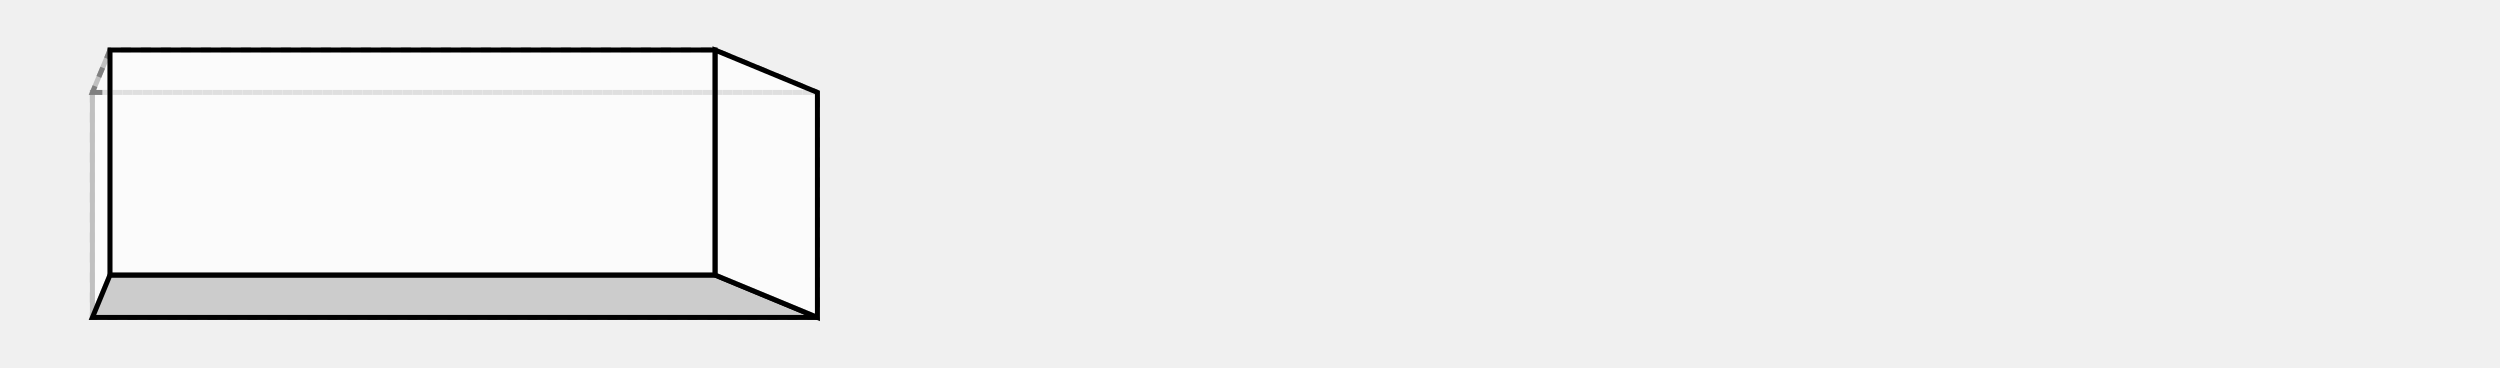
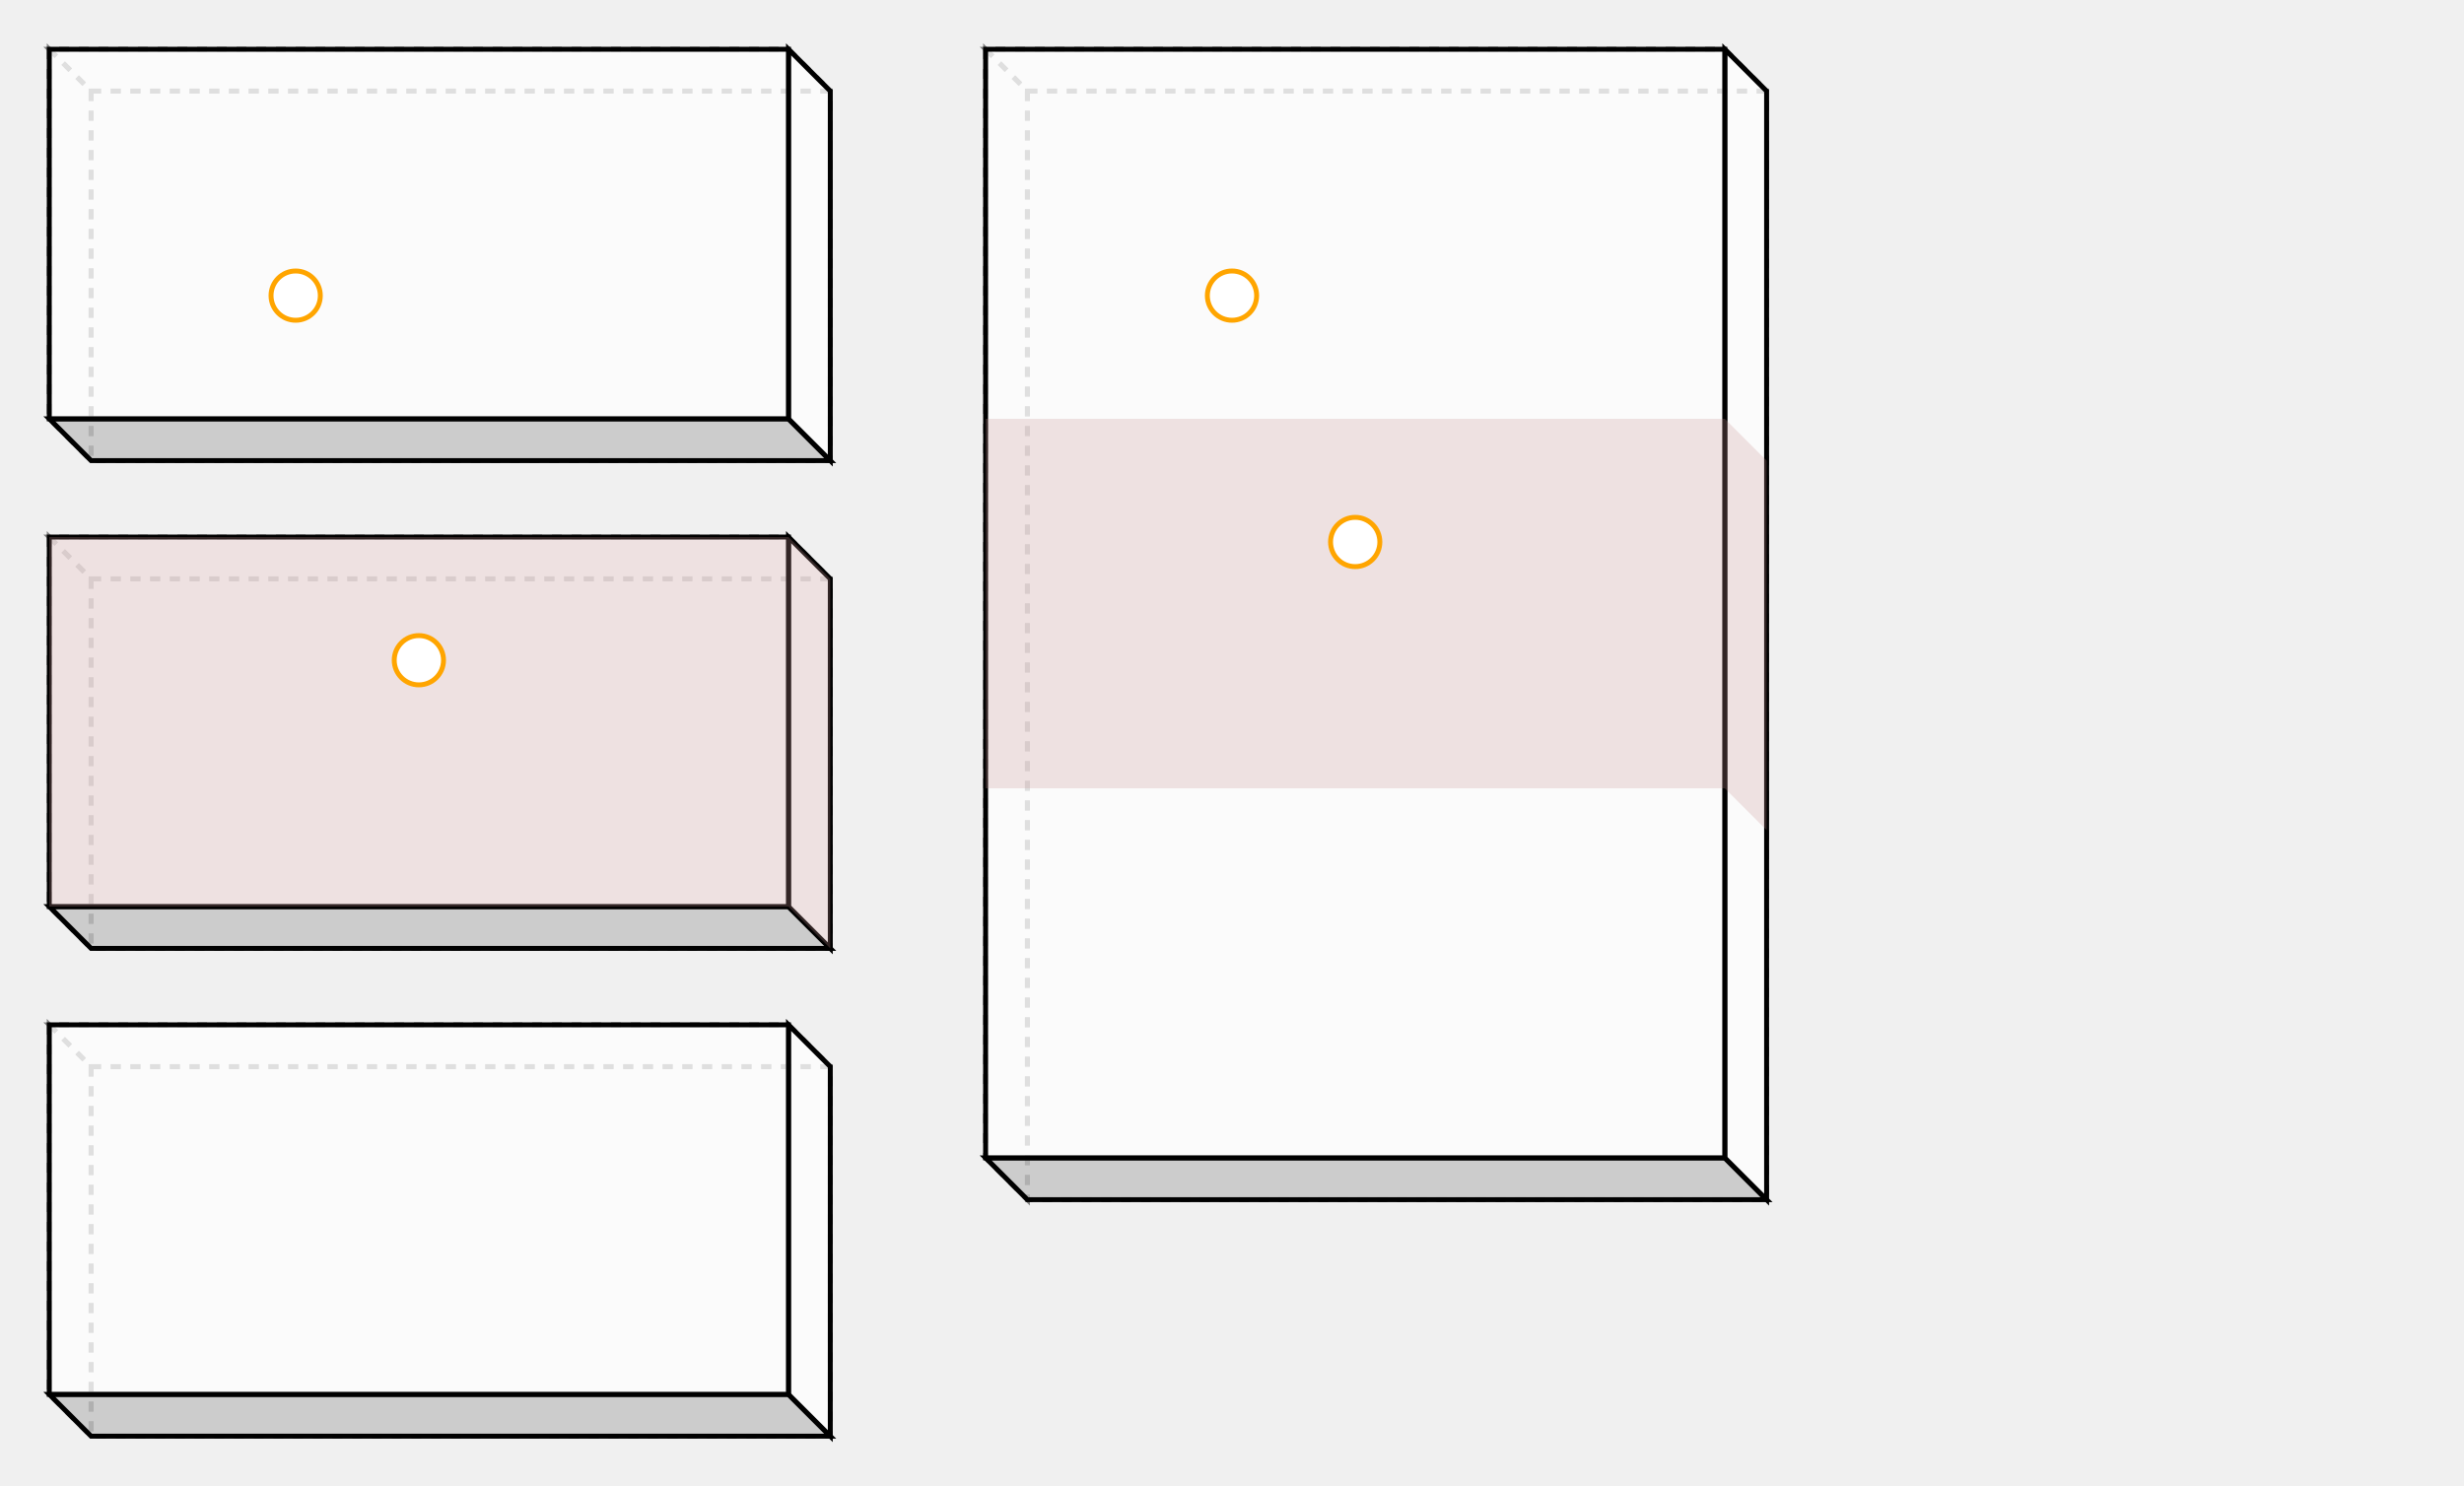
- <svg xmlns="http://www.w3.org/2000/svg" width="1000" viewBox="0 0 500 73.485">
-   <polygon fill="none" stroke-width="1" stroke-dasharray="2" stroke="gray" points="18.485,18.485 18.485,63.485 163.485,63.485 163.485,18.485" />
-   <polygon fill="rgba(255,255,255,0.75)" stroke-width="1" stroke-dasharray="" stroke="silver" points="22.0,10.0 22.0,55.0 18.485,63.485 18.485,18.485" />
-   <polygon fill="none" stroke-width="1" stroke-dasharray="2" stroke="gray" points="18.485,18.485 163.485,18.485 143.0,10.0 22.0,10.0" />
-   <polygon fill="rgba(192,192,192,0.75)" stroke-width="1" stroke-dasharray="" stroke="black" points="22.0,55.0 143.0,55.0 163.485,63.485 18.485,63.485" />
-   <polygon fill="rgba(255,255,255,0.75)" stroke-width="1" stroke-dasharray="" stroke="black" points="163.485,18.485 163.485,63.485 143.0,55.0 143.0,10.0" />
-   <polygon fill="rgba(255,255,255,0.75)" stroke-width="1" stroke-dasharray="" stroke="black" points="22.0,10.0 143.0,10.0 143.0,55.0 22.0,55.0" />
+ <svg xmlns="http://www.w3.org/2000/svg" width="1000" viewBox="0 0 500 301.485">
+   <polygon fill="none" stroke-width="1" stroke-dasharray="2" stroke="gray" points="18.485,18.485 18.485,93.485 168.485,93.485 168.485,18.485" />
+   <polygon fill="none" stroke-width="1" stroke-dasharray="2" stroke="gray" points="10.0,10.0 10.0,85.0 18.485,93.485 18.485,18.485" />
+   <polygon fill="none" stroke-width="1" stroke-dasharray="2" stroke="gray" points="18.485,18.485 168.485,18.485 160.0,10.0 10.0,10.0" />
+   <polygon fill="rgba(192,192,192,0.75)" stroke-width="1" stroke-dasharray="" stroke="black" points="10.0,85.0 160.0,85.0 168.485,93.485 18.485,93.485" />
+   <polygon fill="rgba(255,255,255,0.75)" stroke-width="1" stroke-dasharray="" stroke="black" points="168.485,18.485 168.485,93.485 160.0,85.0 160.0,10.0" />
+   <polygon fill="rgba(255,255,255,0.75)" stroke-width="1" stroke-dasharray="" stroke="black" points="10.0,10.0 160.0,10.0 160.0,85.0 10.0,85.0" />
+   <circle cx="60" cy="60" r="5" stroke="orange" fill="white" stroke-width="1" />
+   <polygon fill="none" stroke-width="1" stroke-dasharray="2" stroke="gray" points="18.485,117.485 18.485,192.485 168.485,192.485 168.485,117.485" />
+   <polygon fill="none" stroke-width="1" stroke-dasharray="2" stroke="gray" points="10.0,109.0 10.0,184.0 18.485,192.485 18.485,117.485" />
+   <polygon fill="none" stroke-width="1" stroke-dasharray="2" stroke="gray" points="18.485,117.485 168.485,117.485 160.0,109.0 10.0,109.0" />
+   <polygon fill="rgba(192,192,192,0.75)" stroke-width="1" stroke-dasharray="" stroke="black" points="10.0,184.0 160.0,184.0 168.485,192.485 18.485,192.485" />
+   <polygon fill="rgba(255,255,255,0.75)" stroke-width="1" stroke-dasharray="" stroke="black" points="168.485,117.485 168.485,192.485 160.0,184.0 160.0,109.0" />
+   <polygon fill="rgba(255,255,255,0.75)" stroke-width="1" stroke-dasharray="" stroke="black" points="10.0,109.0 160.0,109.0 160.0,184.0 10.0,184.0" />
+   <polygon fill="rgba(200,150,150,0.25)" stroke-width="1" stroke-dasharray="" stroke="none" points="160.0,109.0 168.485,117.485 168.485,192.485 160.0,184.0" />
+   <polygon fill="rgba(200,150,150,0.25)" stroke-width="1" stroke-dasharray="" stroke="none" points="10.0,109.0 160.0,109.0 160.0,184.0 10.0,184.0" />
+   <circle cx="85" cy="134" r="5" stroke="orange" fill="white" stroke-width="1" />
+   <polygon fill="none" stroke-width="1" stroke-dasharray="2" stroke="gray" points="18.485,216.485 18.485,291.485 168.485,291.485 168.485,216.485" />
+   <polygon fill="none" stroke-width="1" stroke-dasharray="2" stroke="gray" points="10.0,208.0 10.0,283.0 18.485,291.485 18.485,216.485" />
+   <polygon fill="none" stroke-width="1" stroke-dasharray="2" stroke="gray" points="18.485,216.485 168.485,216.485 160.0,208.0 10.0,208.0" />
+   <polygon fill="rgba(192,192,192,0.75)" stroke-width="1" stroke-dasharray="" stroke="black" points="10.0,283.0 160.0,283.0 168.485,291.485 18.485,291.485" />
+   <polygon fill="rgba(255,255,255,0.75)" stroke-width="1" stroke-dasharray="" stroke="black" points="168.485,216.485 168.485,291.485 160.0,283.0 160.0,208.0" />
+   <polygon fill="rgba(255,255,255,0.75)" stroke-width="1" stroke-dasharray="" stroke="black" points="10.0,208.0 160.0,208.0 160.0,283.0 10.0,283.0" />
+   <polygon fill="none" stroke-width="1" stroke-dasharray="2" stroke="gray" points="208.485,18.485 208.485,243.485 358.485,243.485 358.485,18.485" />
+   <polygon fill="none" stroke-width="1" stroke-dasharray="2" stroke="gray" points="200.0,10.0 200.0,235.0 208.485,243.485 208.485,18.485" />
+   <polygon fill="none" stroke-width="1" stroke-dasharray="2" stroke="gray" points="208.485,18.485 358.485,18.485 350.0,10.0 200.0,10.0" />
+   <polygon fill="rgba(192,192,192,0.75)" stroke-width="1" stroke-dasharray="" stroke="black" points="200.0,235.0 350.0,235.0 358.485,243.485 208.485,243.485" />
+   <polygon fill="rgba(255,255,255,0.75)" stroke-width="1" stroke-dasharray="" stroke="black" points="358.485,18.485 358.485,243.485 350.0,235.0 350.0,10.0" />
+   <polygon fill="rgba(255,255,255,0.75)" stroke-width="1" stroke-dasharray="" stroke="black" points="200.0,10.0 350.0,10.0 350.0,235.0 200.0,235.0" />
+   <polygon fill="rgba(200,150,150,0.25)" stroke-width="1" stroke-dasharray="" stroke="none" points="350.0,85.0 358.485,93.485 358.485,168.485 350.0,160.0" />
+   <polygon fill="rgba(200,150,150,0.25)" stroke-width="1" stroke-dasharray="" stroke="none" points="200.0,85.0 350.0,85.0 350.0,160.0 200.0,160.0" />
+   <circle cx="250" cy="60.0" r="5" stroke="orange" fill="white" stroke-width="1" />
+   <circle cx="275" cy="110.0" r="5" stroke="orange" fill="white" stroke-width="1" />
</svg>
